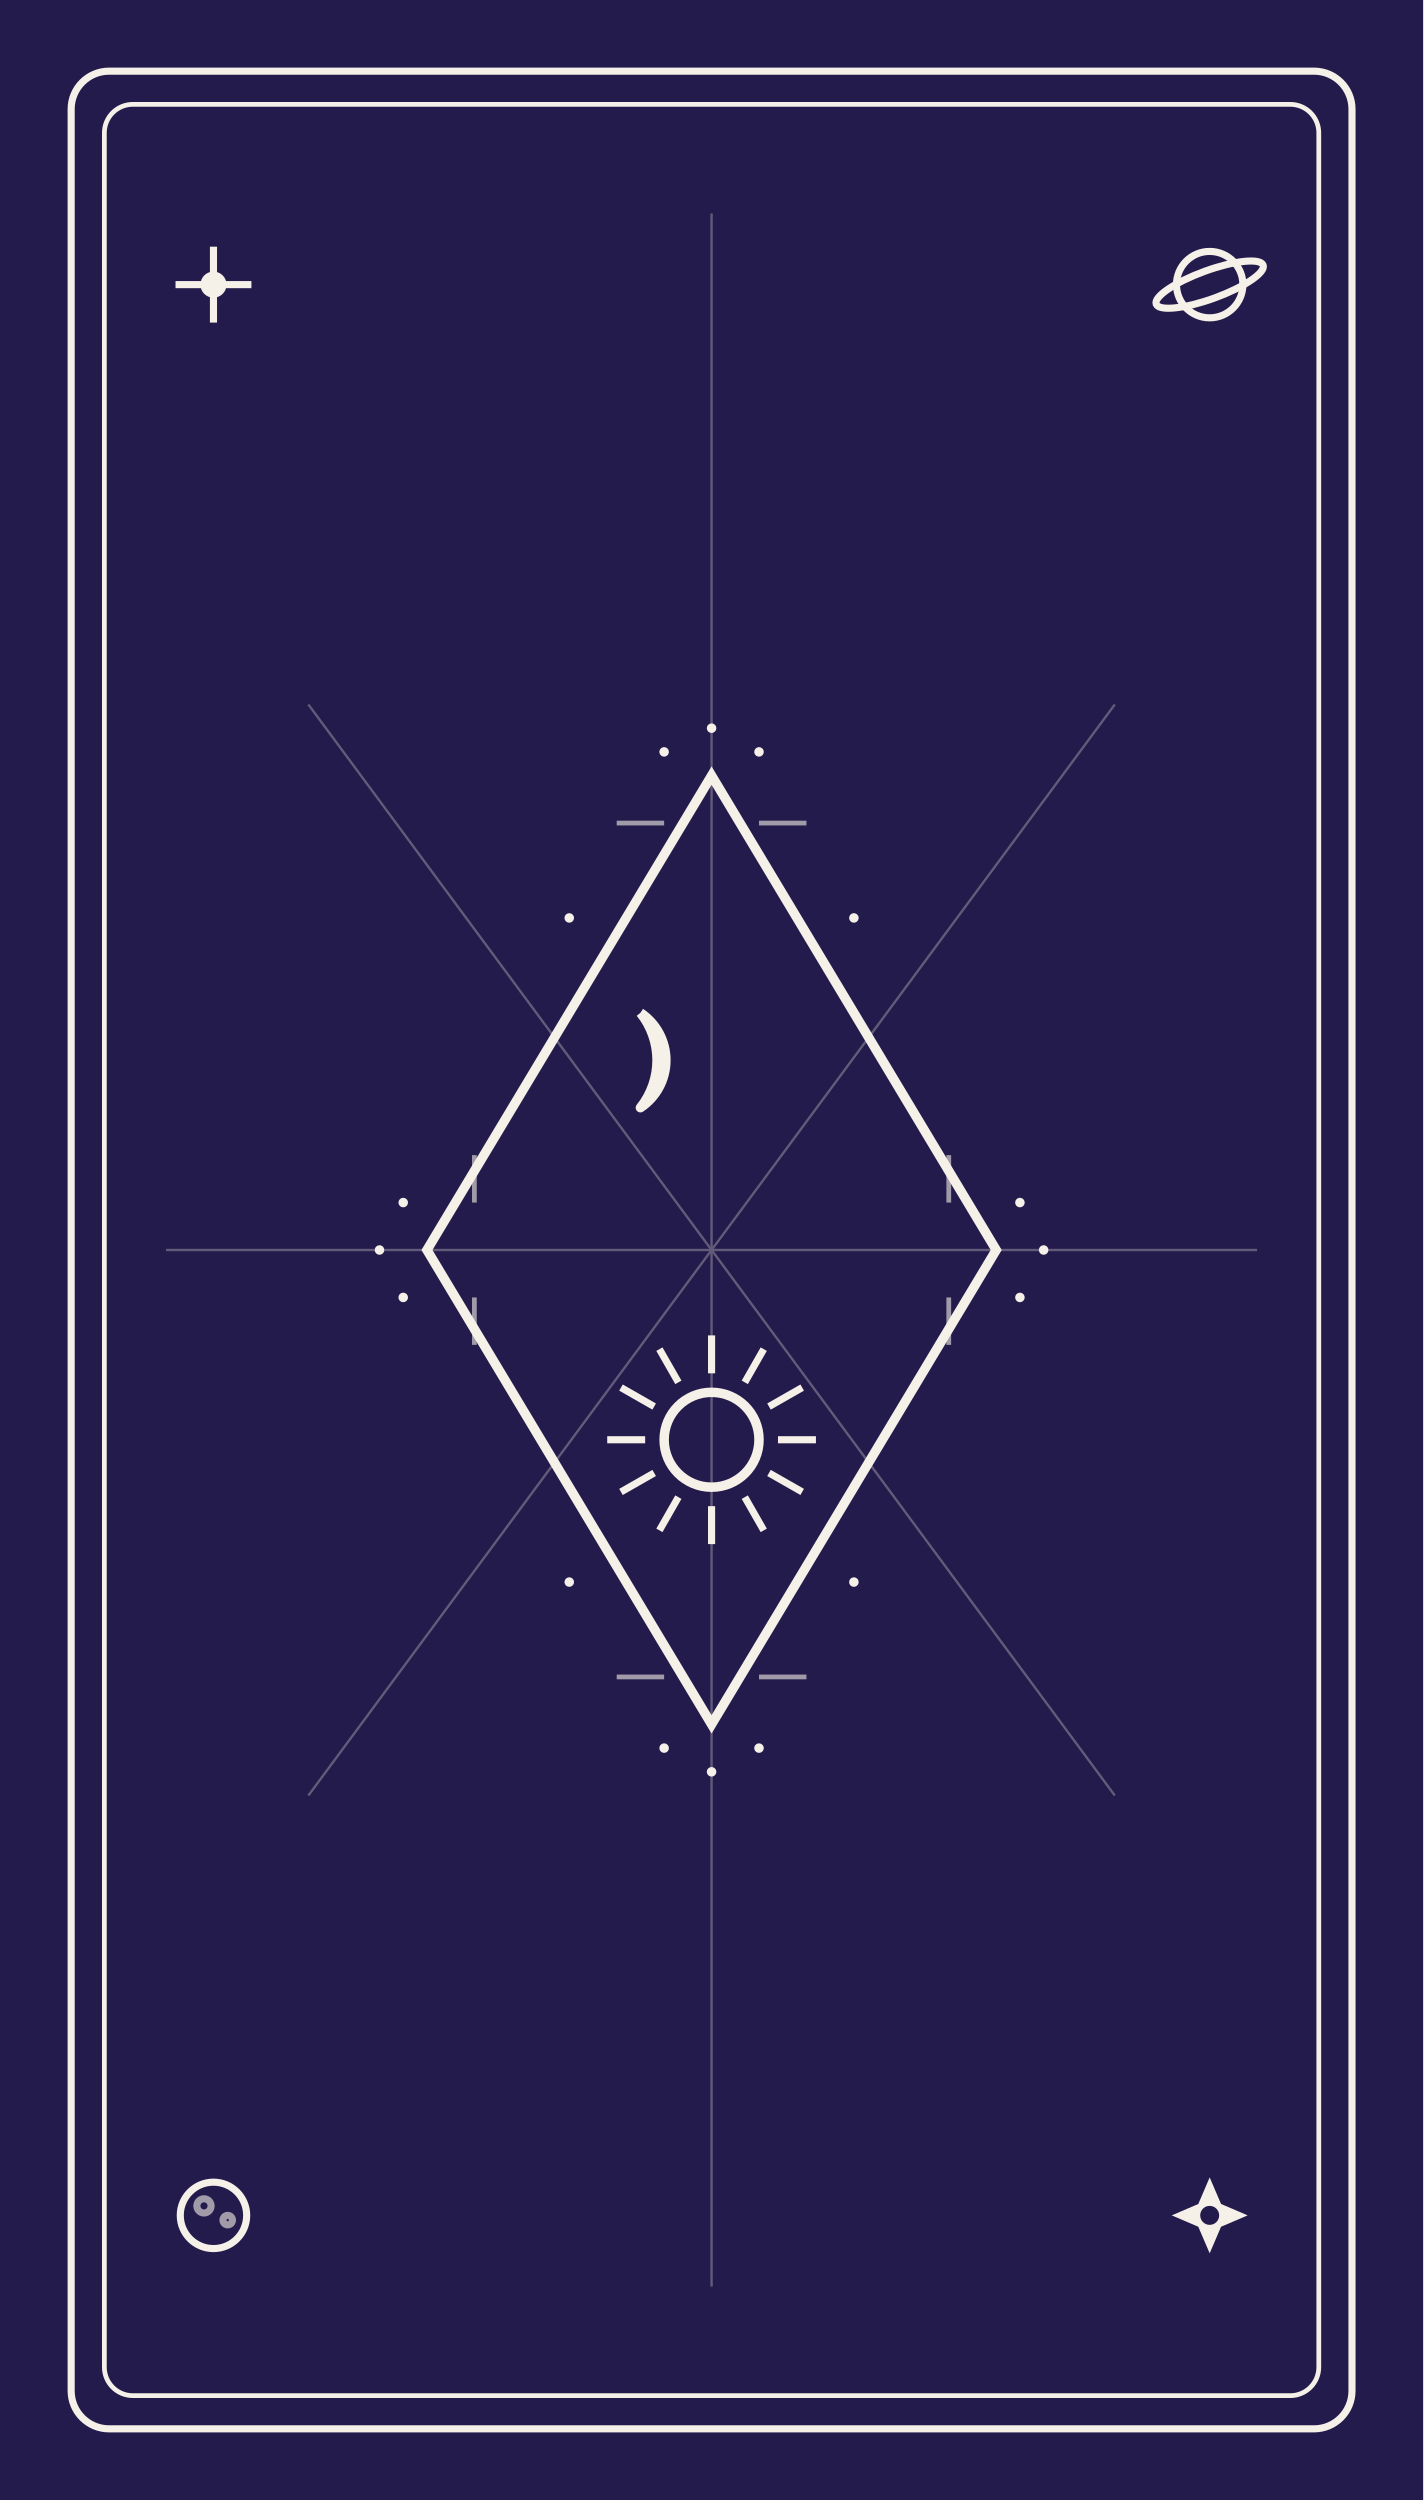
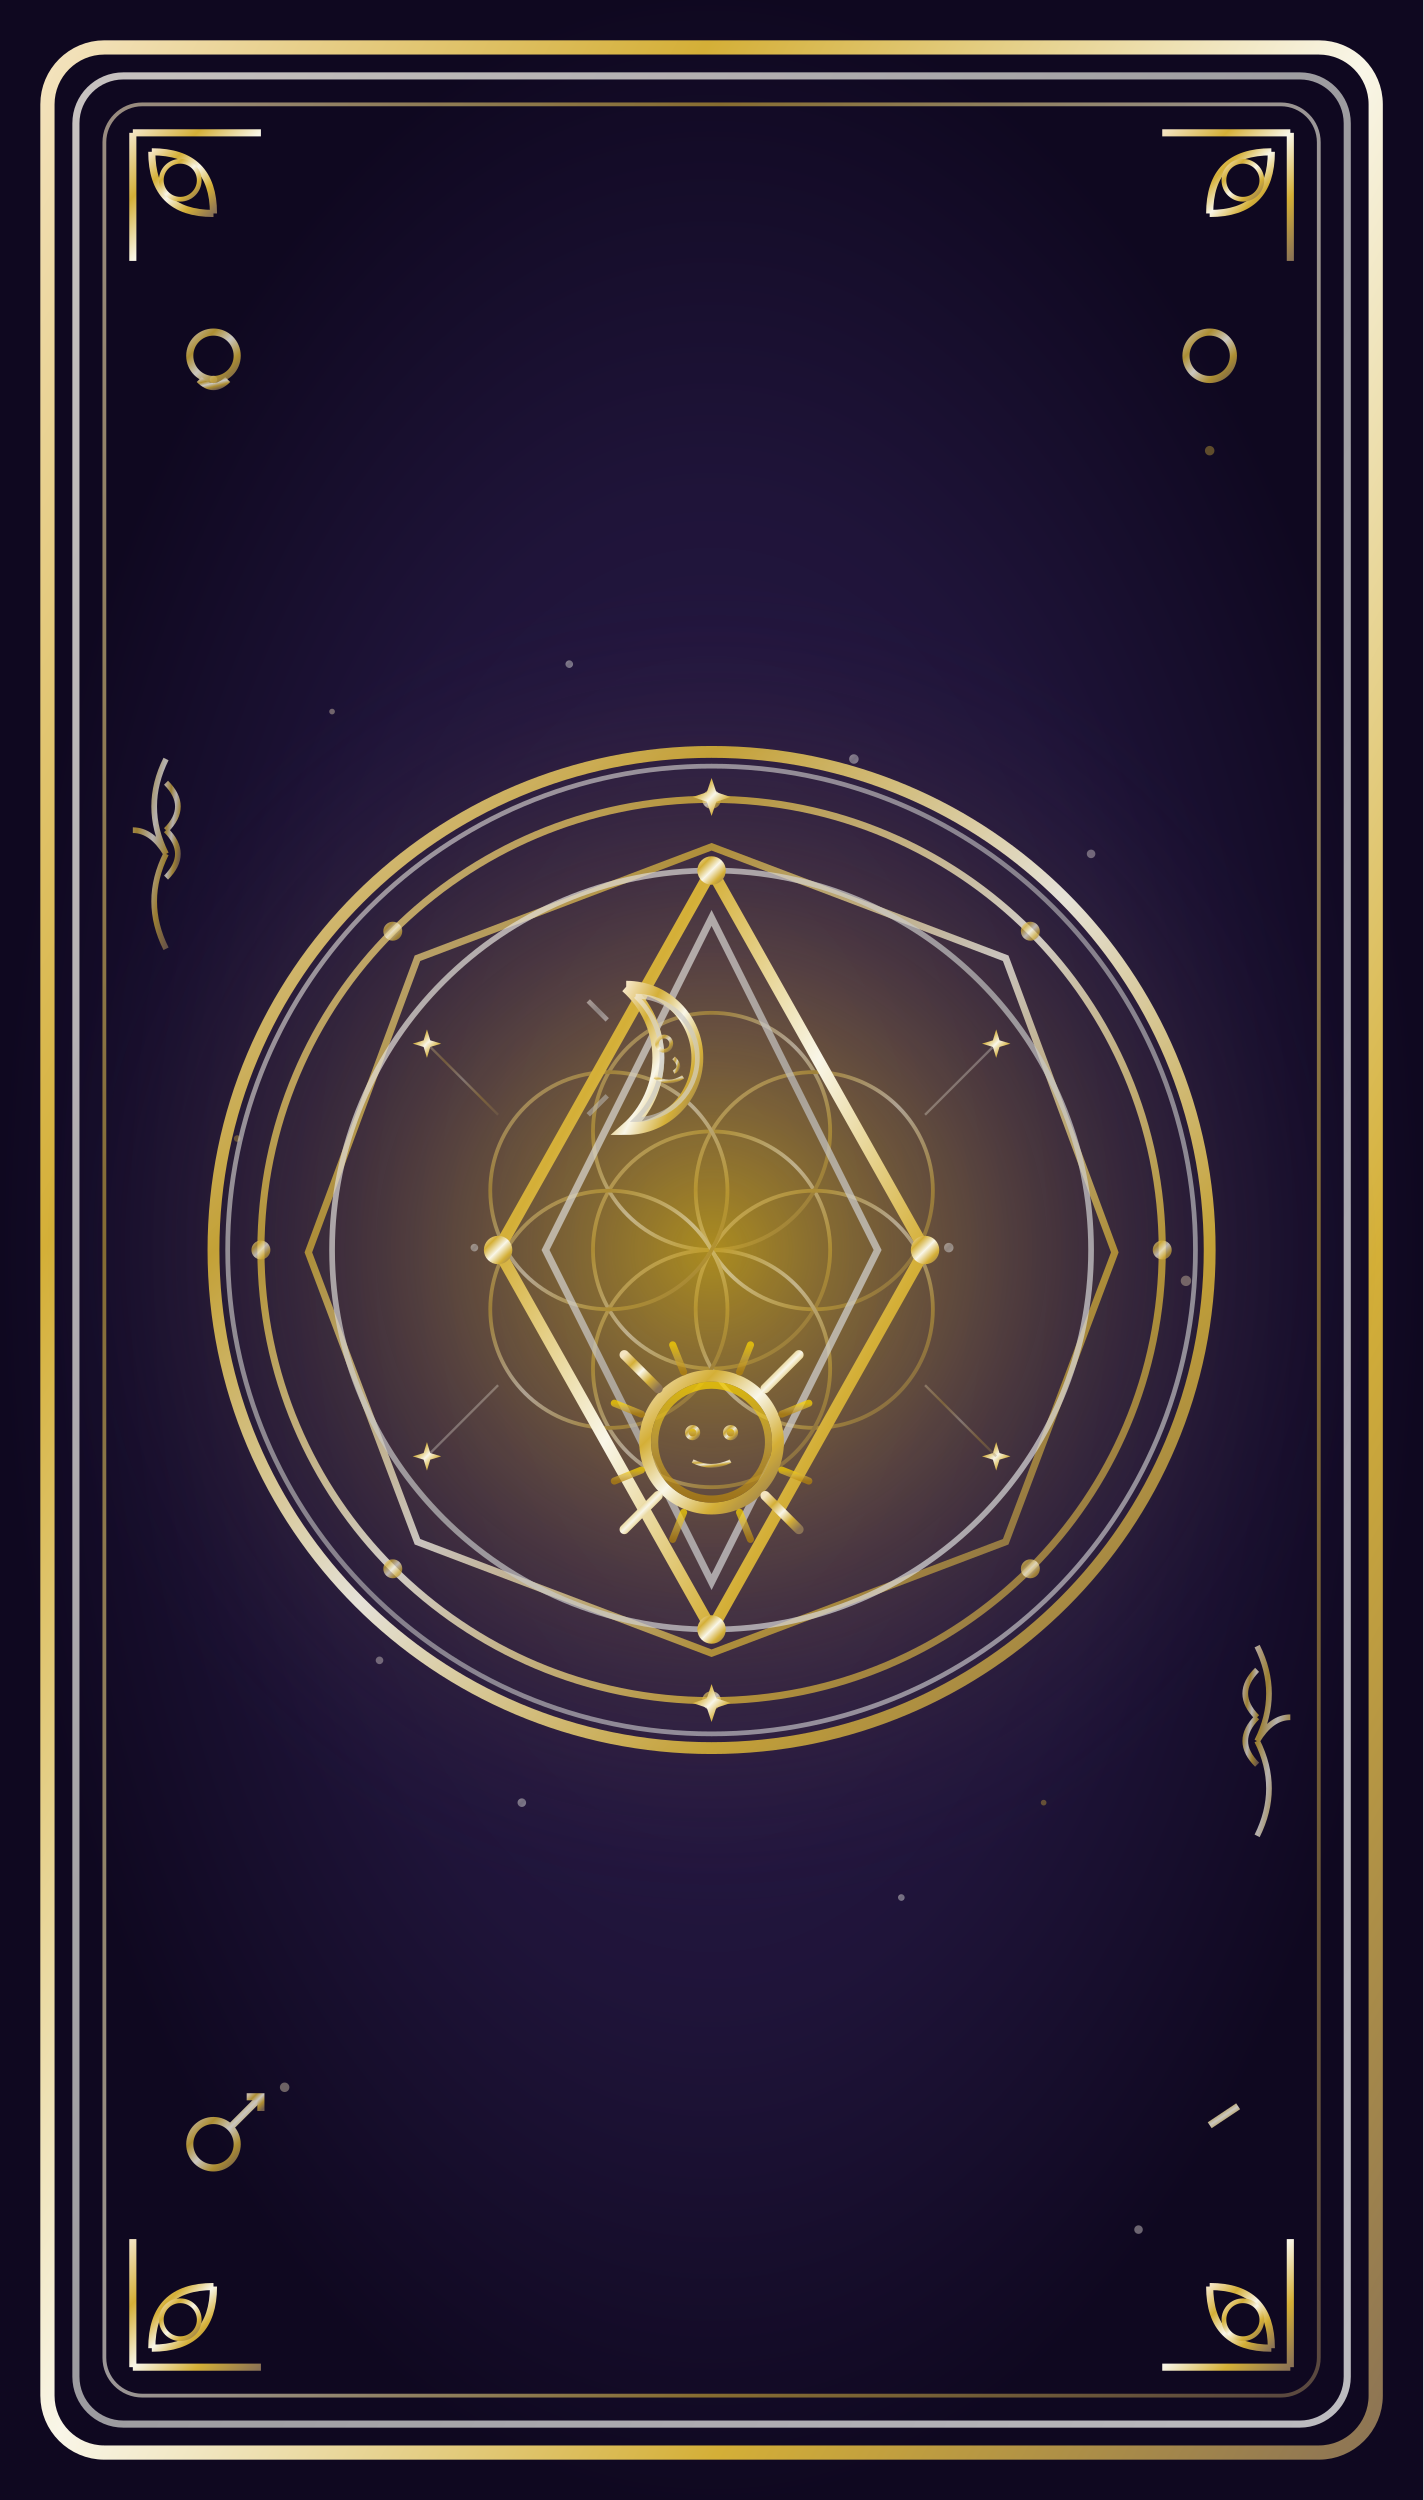
<svg xmlns="http://www.w3.org/2000/svg" viewBox="0 0 300 527">
-   <rect width="300" height="527" fill="#231b4b" />
-   <rect x="15" y="15" width="270" height="497" fill="none" stroke="#f5f0e8" stroke-width="1.5" rx="8" />
-   <rect x="22" y="22" width="256" height="483" fill="none" stroke="#f5f0e8" stroke-width="1" rx="6" />
-   <g opacity="0.3" stroke="#f5f0e8" stroke-width="0.5">
-     <line x1="150" y1="263.5" x2="265" y2="263.5" />
-     <line x1="150" y1="263.5" x2="235" y2="148.5" />
-     <line x1="150" y1="263.5" x2="150" y2="45" />
-     <line x1="150" y1="263.5" x2="65" y2="148.5" />
-     <line x1="150" y1="263.5" x2="35" y2="263.5" />
-     <line x1="150" y1="263.5" x2="65" y2="378.5" />
-     <line x1="150" y1="263.5" x2="150" y2="482" />
-     <line x1="150" y1="263.5" x2="235" y2="378.5" />
-   </g>
-   <path d="M 150,163.5 L 210,263.5 L 150,363.5 L 90,263.5 Z" fill="none" stroke="#f5f0e8" stroke-width="2" />
-   <g transform="translate(150, 223.5)">
-     <path d="M -15,-10 A 12 12 0 0 1 -15,10 A 16 16 0 0 0 -15,-10" fill="none" stroke="#f5f0e8" stroke-width="2" stroke-linejoin="round" />
-   </g>
-   <g transform="translate(150, 303.5)">
-     <circle r="10" fill="none" stroke="#f5f0e8" stroke-width="2" />
-     <line x1="14" y1="0" x2="22" y2="0" stroke="#f5f0e8" stroke-width="1.5" />
-     <line x1="12.1" y1="-7" x2="19.1" y2="-11" stroke="#f5f0e8" stroke-width="1.5" />
-     <line x1="7" y1="-12.1" x2="11" y2="-19.1" stroke="#f5f0e8" stroke-width="1.5" />
-     <line x1="0" y1="-14" x2="0" y2="-22" stroke="#f5f0e8" stroke-width="1.5" />
-     <line x1="-7" y1="-12.1" x2="-11" y2="-19.1" stroke="#f5f0e8" stroke-width="1.5" />
-     <line x1="-12.1" y1="-7" x2="-19.1" y2="-11" stroke="#f5f0e8" stroke-width="1.5" />
-     <line x1="-14" y1="0" x2="-22" y2="0" stroke="#f5f0e8" stroke-width="1.5" />
-     <line x1="-12.1" y1="7" x2="-19.1" y2="11" stroke="#f5f0e8" stroke-width="1.5" />
-     <line x1="-7" y1="12.1" x2="-11" y2="19.1" stroke="#f5f0e8" stroke-width="1.5" />
-     <line x1="0" y1="14" x2="0" y2="22" stroke="#f5f0e8" stroke-width="1.5" />
-     <line x1="7" y1="12.1" x2="11" y2="19.1" stroke="#f5f0e8" stroke-width="1.5" />
-     <line x1="12.1" y1="7" x2="19.1" y2="11" stroke="#f5f0e8" stroke-width="1.5" />
-   </g>
-   <g fill="#f5f0e8">
-     <circle cx="150" cy="153.5" r="1" />
-     <circle cx="140" cy="158.5" r="1" />
-     <circle cx="160" cy="158.5" r="1" />
-     <circle cx="220" cy="263.5" r="1" />
-     <circle cx="215" cy="253.5" r="1" />
-     <circle cx="215" cy="273.5" r="1" />
-     <circle cx="150" cy="373.5" r="1" />
-     <circle cx="140" cy="368.5" r="1" />
-     <circle cx="160" cy="368.5" r="1" />
-     <circle cx="80" cy="263.5" r="1" />
-     <circle cx="85" cy="253.5" r="1" />
-     <circle cx="85" cy="273.5" r="1" />
-     <circle cx="180" cy="193.5" r="1" />
-     <circle cx="180" cy="333.5" r="1" />
-     <circle cx="120" cy="193.5" r="1" />
-     <circle cx="120" cy="333.5" r="1" />
-   </g>
-   <line x1="130" y1="173.5" x2="140" y2="173.5" stroke="#f5f0e8" stroke-width="1" opacity="0.6" />
-   <line x1="160" y1="173.5" x2="170" y2="173.5" stroke="#f5f0e8" stroke-width="1" opacity="0.6" />
-   <line x1="130" y1="353.5" x2="140" y2="353.5" stroke="#f5f0e8" stroke-width="1" opacity="0.6" />
-   <line x1="160" y1="353.5" x2="170" y2="353.5" stroke="#f5f0e8" stroke-width="1" opacity="0.6" />
-   <line x1="100" y1="253.5" x2="100" y2="243.5" stroke="#f5f0e8" stroke-width="1" opacity="0.6" />
-   <line x1="100" y1="273.5" x2="100" y2="283.5" stroke="#f5f0e8" stroke-width="1" opacity="0.6" />
-   <line x1="200" y1="253.5" x2="200" y2="243.5" stroke="#f5f0e8" stroke-width="1" opacity="0.6" />
-   <line x1="200" y1="273.5" x2="200" y2="283.5" stroke="#f5f0e8" stroke-width="1" opacity="0.6" />
-   <g transform="translate(45, 60)" stroke="#f5f0e8" stroke-width="1.5" fill="none">
-     <line x1="-8" y1="0" x2="8" y2="0" />
-     <line x1="0" y1="-8" x2="0" y2="8" />
-     <circle r="2" fill="#f5f0e8" />
-   </g>
-   <g transform="translate(255, 60)" stroke="#f5f0e8" stroke-width="1.5" fill="none">
-     <circle r="7" />
-     <ellipse rx="12" ry="3" transform="rotate(-20)" />
-   </g>
-   <g transform="translate(45, 467)" stroke="#f5f0e8" stroke-width="1.5" fill="none">
-     <circle r="7" />
-     <circle cx="-2" cy="-2" r="1.5" opacity="0.6" />
-     <circle cx="3" cy="1" r="1" opacity="0.6" />
-   </g>
-   <g transform="translate(255, 467)" fill="#f5f0e8">
-     <path d="M 0,-8 L -2.4,-2.4 L -8,0 L -2.4,2.4 L 0,8 L 2.4,2.4 L 8,0 L 2.4,-2.4 Z" />
-     <circle r="2" fill="#231b4b" />
+   <defs>
+     <radialGradient id="bgGradient" cx="50%" cy="50%">
+       <stop offset="0%" style="stop-color:#2d1b4e;stop-opacity:1" />
+       <stop offset="60%" style="stop-color:#1f1439;stop-opacity:1" />
+       <stop offset="100%" style="stop-color:#0f0820;stop-opacity:1" />
+     </radialGradient>
+     <linearGradient id="goldFoil" x1="0%" y1="0%" x2="100%" y2="100%">
+       <stop offset="0%" style="stop-color:#f4e4c1;stop-opacity:1" />
+       <stop offset="25%" style="stop-color:#d4af37;stop-opacity:1" />
+       <stop offset="50%" style="stop-color:#f9f6e8;stop-opacity:1" />
+       <stop offset="75%" style="stop-color:#d4af37;stop-opacity:1" />
+       <stop offset="100%" style="stop-color:#8b7355;stop-opacity:1" />
+     </linearGradient>
+     <linearGradient id="warmGold" x1="0%" y1="0%" x2="0%" y2="100%">
+       <stop offset="0%" style="stop-color:#ffd700;stop-opacity:1" />
+       <stop offset="50%" style="stop-color:#d4af37;stop-opacity:1" />
+       <stop offset="100%" style="stop-color:#b8860b;stop-opacity:1" />
+     </linearGradient>
+     <linearGradient id="silver" x1="0%" y1="0%" x2="100%" y2="100%">
+       <stop offset="0%" style="stop-color:#f5f0e8;stop-opacity:1" />
+       <stop offset="50%" style="stop-color:#c0c0c0;stop-opacity:1" />
+       <stop offset="100%" style="stop-color:#e8e8e8;stop-opacity:1" />
+     </linearGradient>
+     <radialGradient id="mandalaGlow">
+       <stop offset="0%" style="stop-color:#ffd700;stop-opacity:0.6" />
+       <stop offset="40%" style="stop-color:#d4af37;stop-opacity:0.3" />
+       <stop offset="100%" style="stop-color:#2d1b4e;stop-opacity:0" />
+     </radialGradient>
+     <pattern id="ornatePattern" x="0" y="0" width="20" height="20" patternUnits="userSpaceOnUse">
+       <circle cx="10" cy="10" r="1" fill="#d4af37" opacity="0.3" />
+       <circle cx="0" cy="0" r="0.5" fill="#f4e4c1" opacity="0.2" />
+       <circle cx="20" cy="20" r="0.5" fill="#f4e4c1" opacity="0.2" />
+     </pattern>
+   </defs>
+   <rect width="300" height="527" fill="url(#bgGradient)" />
+   <g opacity="0.4">
+     <circle cx="45" cy="80" r="0.8" fill="#f5f0e8" />
+     <circle cx="255" cy="95" r="1" fill="#d4af37" />
+     <circle cx="70" cy="150" r="0.6" fill="#f4e4c1" />
+     <circle cx="230" cy="180" r="0.9" fill="#f5f0e8" />
+     <circle cx="50" cy="240" r="0.7" fill="#d4af37" />
+     <circle cx="250" cy="270" r="1.1" fill="#f4e4c1" />
+     <circle cx="80" cy="350" r="0.8" fill="#f5f0e8" />
+     <circle cx="220" cy="380" r="0.6" fill="#d4af37" />
+     <circle cx="60" cy="440" r="1" fill="#f4e4c1" />
+     <circle cx="240" cy="470" r="0.9" fill="#f5f0e8" />
+   </g>
+   <g>
+     <rect x="10" y="10" width="280" height="507" fill="none" stroke="url(#goldFoil)" stroke-width="3" rx="12" />
+     <rect x="16" y="16" width="268" height="495" fill="none" stroke="url(#silver)" stroke-width="1.5" rx="10" opacity="0.8" />
+     <rect x="22" y="22" width="256" height="483" fill="none" stroke="url(#goldFoil)" stroke-width="0.8" rx="8" opacity="0.6" />
+   </g>
+   <g stroke="url(#goldFoil)" stroke-width="1.5" fill="none">
+     <path d="M 28,28 L 28,55 M 28,28 L 55,28" />
+     <path d="M 32,32 Q 32,45 45,45 M 32,32 Q 45,32 45,45" />
+     <circle cx="38" cy="38" r="4" stroke-width="1" />
+     <path d="M 272,28 L 272,55 M 272,28 L 245,28" />
+     <path d="M 268,32 Q 268,45 255,45 M 268,32 Q 255,32 255,45" />
+     <circle cx="262" cy="38" r="4" stroke-width="1" />
+     <path d="M 28,499 L 28,472 M 28,499 L 55,499" />
+     <path d="M 32,495 Q 32,482 45,482 M 32,495 Q 45,495 45,482" />
+     <circle cx="38" cy="489" r="4" stroke-width="1" />
+     <path d="M 272,499 L 272,472 M 272,499 L 245,499" />
+     <path d="M 268,495 Q 268,482 255,482 M 268,495 Q 255,495 255,482" />
+     <circle cx="262" cy="489" r="4" stroke-width="1" />
+   </g>
+   <g opacity="0.7" stroke="url(#goldFoil)" stroke-width="1.2" fill="none">
+     <path d="M 35,160 Q 30,170 35,180 Q 32,175 28,175 M 35,180 Q 30,190 35,200" />
+     <path d="M 35,165 Q 40,170 35,175 M 35,175 Q 40,180 35,185" />
+     <path d="M 265,347 Q 270,357 265,367 Q 268,362 272,362 M 265,367 Q 270,377 265,387" />
+     <path d="M 265,352 Q 260,357 265,362 M 265,362 Q 260,367 265,372" />
+   </g>
+   <circle cx="150" cy="263.5" r="140" fill="url(#mandalaGlow)" />
+   <g>
+     <circle cx="150" cy="263.5" r="105" fill="none" stroke="url(#goldFoil)" stroke-width="2.5" opacity="0.9" />
+     <circle cx="150" cy="263.5" r="102" fill="none" stroke="url(#silver)" stroke-width="1" opacity="0.6" />
+     <circle cx="150" cy="263.5" r="95" fill="none" stroke="url(#goldFoil)" stroke-width="1.5" opacity="0.8" />
+     <g fill="url(#goldFoil)" opacity="0.7">
+       <circle cx="150" cy="168.5" r="2" />
+       <circle cx="217.2" cy="196.3" r="2" />
+       <circle cx="245" cy="263.5" r="2" />
+       <circle cx="217.2" cy="330.7" r="2" />
+       <circle cx="150" cy="358.5" r="2" />
+       <circle cx="82.8" cy="330.7" r="2" />
+       <circle cx="55" cy="263.5" r="2" />
+       <circle cx="82.8" cy="196.3" r="2" />
+     </g>
+     <g stroke="url(#goldFoil)" stroke-width="1.5" fill="none" opacity="0.75">
+       <path d="M 150,178.5 L 212,202 L 235,264 L 212,325 L 150,348.5 L 88,325 L 65,264 L 88,202 Z" />
+     </g>
+     <circle cx="150" cy="263.5" r="80" fill="none" stroke="url(#silver)" stroke-width="1.2" opacity="0.7" />
+     <g stroke="url(#goldFoil)" stroke-width="0.8" fill="none" opacity="0.5">
+       <circle cx="150" cy="263.5" r="25" />
+       <circle cx="150" cy="238.5" r="25" />
+       <circle cx="171.65" cy="251" r="25" />
+       <circle cx="171.65" cy="276" r="25" />
+       <circle cx="150" cy="288.5" r="25" />
+       <circle cx="128.35" cy="276" r="25" />
+       <circle cx="128.35" cy="251" r="25" />
+     </g>
+   </g>
+   <g>
+     <path d="M 150,183.5 L 195,263.5 L 150,343.5 L 105,263.5 Z" fill="none" stroke="url(#goldFoil)" stroke-width="2.5" />
+     <path d="M 150,193.5 L 185,263.5 L 150,333.5 L 115,263.5 Z" fill="none" stroke="url(#silver)" stroke-width="1.5" opacity="0.7" />
+     <g fill="url(#goldFoil)">
+       <circle cx="150" cy="183.5" r="3" />
+       <circle cx="195" cy="263.5" r="3" />
+       <circle cx="150" cy="343.5" r="3" />
+       <circle cx="105" cy="263.5" r="3" />
+     </g>
+   </g>
+   <g transform="translate(150, 223)">
+     <path d="M -18,-15 A 15 15 0 0 1 -18,15 A 20 20 0 0 0 -18,-15" fill="none" stroke="url(#goldFoil)" stroke-width="2.5" />
+     <path d="M -16,-13 A 13 13 0 0 1 -16,13 A 18 18 0 0 0 -16,-13" fill="none" stroke="url(#silver)" stroke-width="1" opacity="0.6" />
+     <g opacity="0.8" stroke="url(#goldFoil)" stroke-width="0.8" fill="none">
+       <circle cx="-10" cy="-3" r="1.5" />
+       <path d="M -8,0 Q -6,2 -8,3" />
+       <path d="M -12,4 Q -9,6 -6,4" />
+     </g>
+     <g stroke="url(#silver)" stroke-width="1" opacity="0.5">
+       <line x1="-22" y1="-8" x2="-26" y2="-12" />
+       <line x1="-22" y1="0" x2="-28" y2="0" />
+       <line x1="-22" y1="8" x2="-26" y2="12" />
+     </g>
+   </g>
+   <g transform="translate(150, 304)">
+     <circle r="14" fill="none" stroke="url(#goldFoil)" stroke-width="2.5" />
+     <circle r="12" fill="none" stroke="url(#warmGold)" stroke-width="1.5" opacity="0.7" />
+     <g opacity="0.9" stroke="url(#goldFoil)" stroke-width="0.8" fill="url(#warmGold)">
+       <circle cx="-4" cy="-2" r="1.2" />
+       <circle cx="4" cy="-2" r="1.2" />
+       <line x1="0" y1="-1" x2="0" y2="2" />
+       <path d="M -4,4 Q 0,6 4,4" fill="none" />
+     </g>
+     <g stroke="url(#goldFoil)" stroke-width="2" stroke-linecap="round">
+       <line x1="16" y1="0" x2="26" y2="0" />
+       <line x1="11.3" y1="11.3" x2="18.4" y2="18.4" />
+       <line x1="0" y1="16" x2="0" y2="26" />
+       <line x1="-11.3" y1="11.3" x2="-18.4" y2="18.4" />
+       <line x1="-16" y1="0" x2="-26" y2="0" />
+       <line x1="-11.3" y1="-11.3" x2="-18.4" y2="-18.4" />
+       <line x1="0" y1="-16" x2="0" y2="-26" />
+       <line x1="11.3" y1="-11.3" x2="18.4" y2="-18.4" />
+     </g>
+     <g stroke="url(#warmGold)" stroke-width="1.5" stroke-linecap="round" opacity="0.7">
+       <line x1="14.8" y1="5.9" x2="20.5" y2="8.2" />
+       <line x1="5.9" y1="14.8" x2="8.2" y2="20.5" />
+       <line x1="-5.9" y1="14.8" x2="-8.2" y2="20.5" />
+       <line x1="-14.8" y1="5.9" x2="-20.5" y2="8.2" />
+       <line x1="-14.8" y1="-5.9" x2="-20.5" y2="-8.2" />
+       <line x1="-5.9" y1="-14.8" x2="-8.2" y2="-20.5" />
+       <line x1="5.9" y1="-14.8" x2="8.2" y2="-20.5" />
+       <line x1="14.8" y1="-5.9" x2="20.5" y2="-8.2" />
+     </g>
+   </g>
+   <g fill="url(#goldFoil)">
+     <path transform="translate(150, 168)" d="M 0,-4 L -1,-1 L -4,0 L -1,1 L 0,4 L 1,1 L 4,0 L 1,-1 Z" />
+     <path transform="translate(210, 220)" d="M 0,-3 L -0.7,-0.7 L -3,0 L -0.7,0.7 L 0,3 L 0.7,0.7 L 3,0 L 0.7,-0.7 Z" />
+     <path transform="translate(210, 307)" d="M 0,-3 L -0.7,-0.7 L -3,0 L -0.7,0.7 L 0,3 L 0.7,0.7 L 3,0 L 0.7,-0.7 Z" />
+     <path transform="translate(150, 359)" d="M 0,-4 L -1,-1 L -4,0 L -1,1 L 0,4 L 1,1 L 4,0 L 1,-1 Z" />
+     <path transform="translate(90, 307)" d="M 0,-3 L -0.7,-0.7 L -3,0 L -0.7,0.7 L 0,3 L 0.7,0.7 L 3,0 L 0.7,-0.7 Z" />
+     <path transform="translate(90, 220)" d="M 0,-3 L -0.7,-0.7 L -3,0 L -0.7,0.7 L 0,3 L 0.7,0.7 L 3,0 L 0.7,-0.7 Z" />
+   </g>
+   <g stroke="url(#goldFoil)" stroke-width="0.5" opacity="0.3">
+     <line x1="150" y1="168" x2="150" y2="183.5" />
+     <line x1="210" y1="220" x2="195" y2="235" />
+     <line x1="210" y1="307" x2="195" y2="292" />
+     <line x1="150" y1="359" x2="150" y2="343.5" />
+     <line x1="90" y1="307" x2="105" y2="292" />
+     <line x1="90" y1="220" x2="105" y2="235" />
+   </g>
+   <g opacity="0.8">
+     <g transform="translate(45, 75)" stroke="url(#goldFoil)" stroke-width="1.5" fill="none">
+       <circle r="5" />
+       <path d="M 0,-5 L 0,-12" />
+       <path d="M -4,-9 L 4,-9" />
+       <path d="M -3,5 Q 0,8 3,5" />
+     </g>
+     <g transform="translate(255, 75)" stroke="url(#goldFoil)" stroke-width="1.5" fill="none">
+       <circle r="5" />
+       <path d="M 0,5 L 0,12" />
+       <path d="M -4,10 L 4,10" />
+     </g>
+     <g transform="translate(45, 452)" stroke="url(#goldFoil)" stroke-width="1.5" fill="none">
+       <circle r="5" />
+       <path d="M 3.5,-3.5 L 10,-10" />
+       <path d="M 10,-7 L 10,-10 L 7,-10" />
+     </g>
+     <g transform="translate(255, 452)" stroke="url(#goldFoil)" stroke-width="1.5" fill="none">
+       <path d="M -6,-8 L -6,8" />
+       <path d="M -6,0 L 6,0" />
+       <path d="M 0,-4 L 6,-8" />
+     </g>
+   </g>
+   <g fill="url(#silver)" opacity="0.5">
+     <circle cx="120" cy="140" r="0.8" />
+     <circle cx="180" cy="160" r="1" />
+     <circle cx="110" cy="380" r="0.9" />
+     <circle cx="190" cy="400" r="0.7" />
+     <circle cx="100" cy="263" r="0.8" />
+     <circle cx="200" cy="263" r="1" />
  </g>
</svg>
